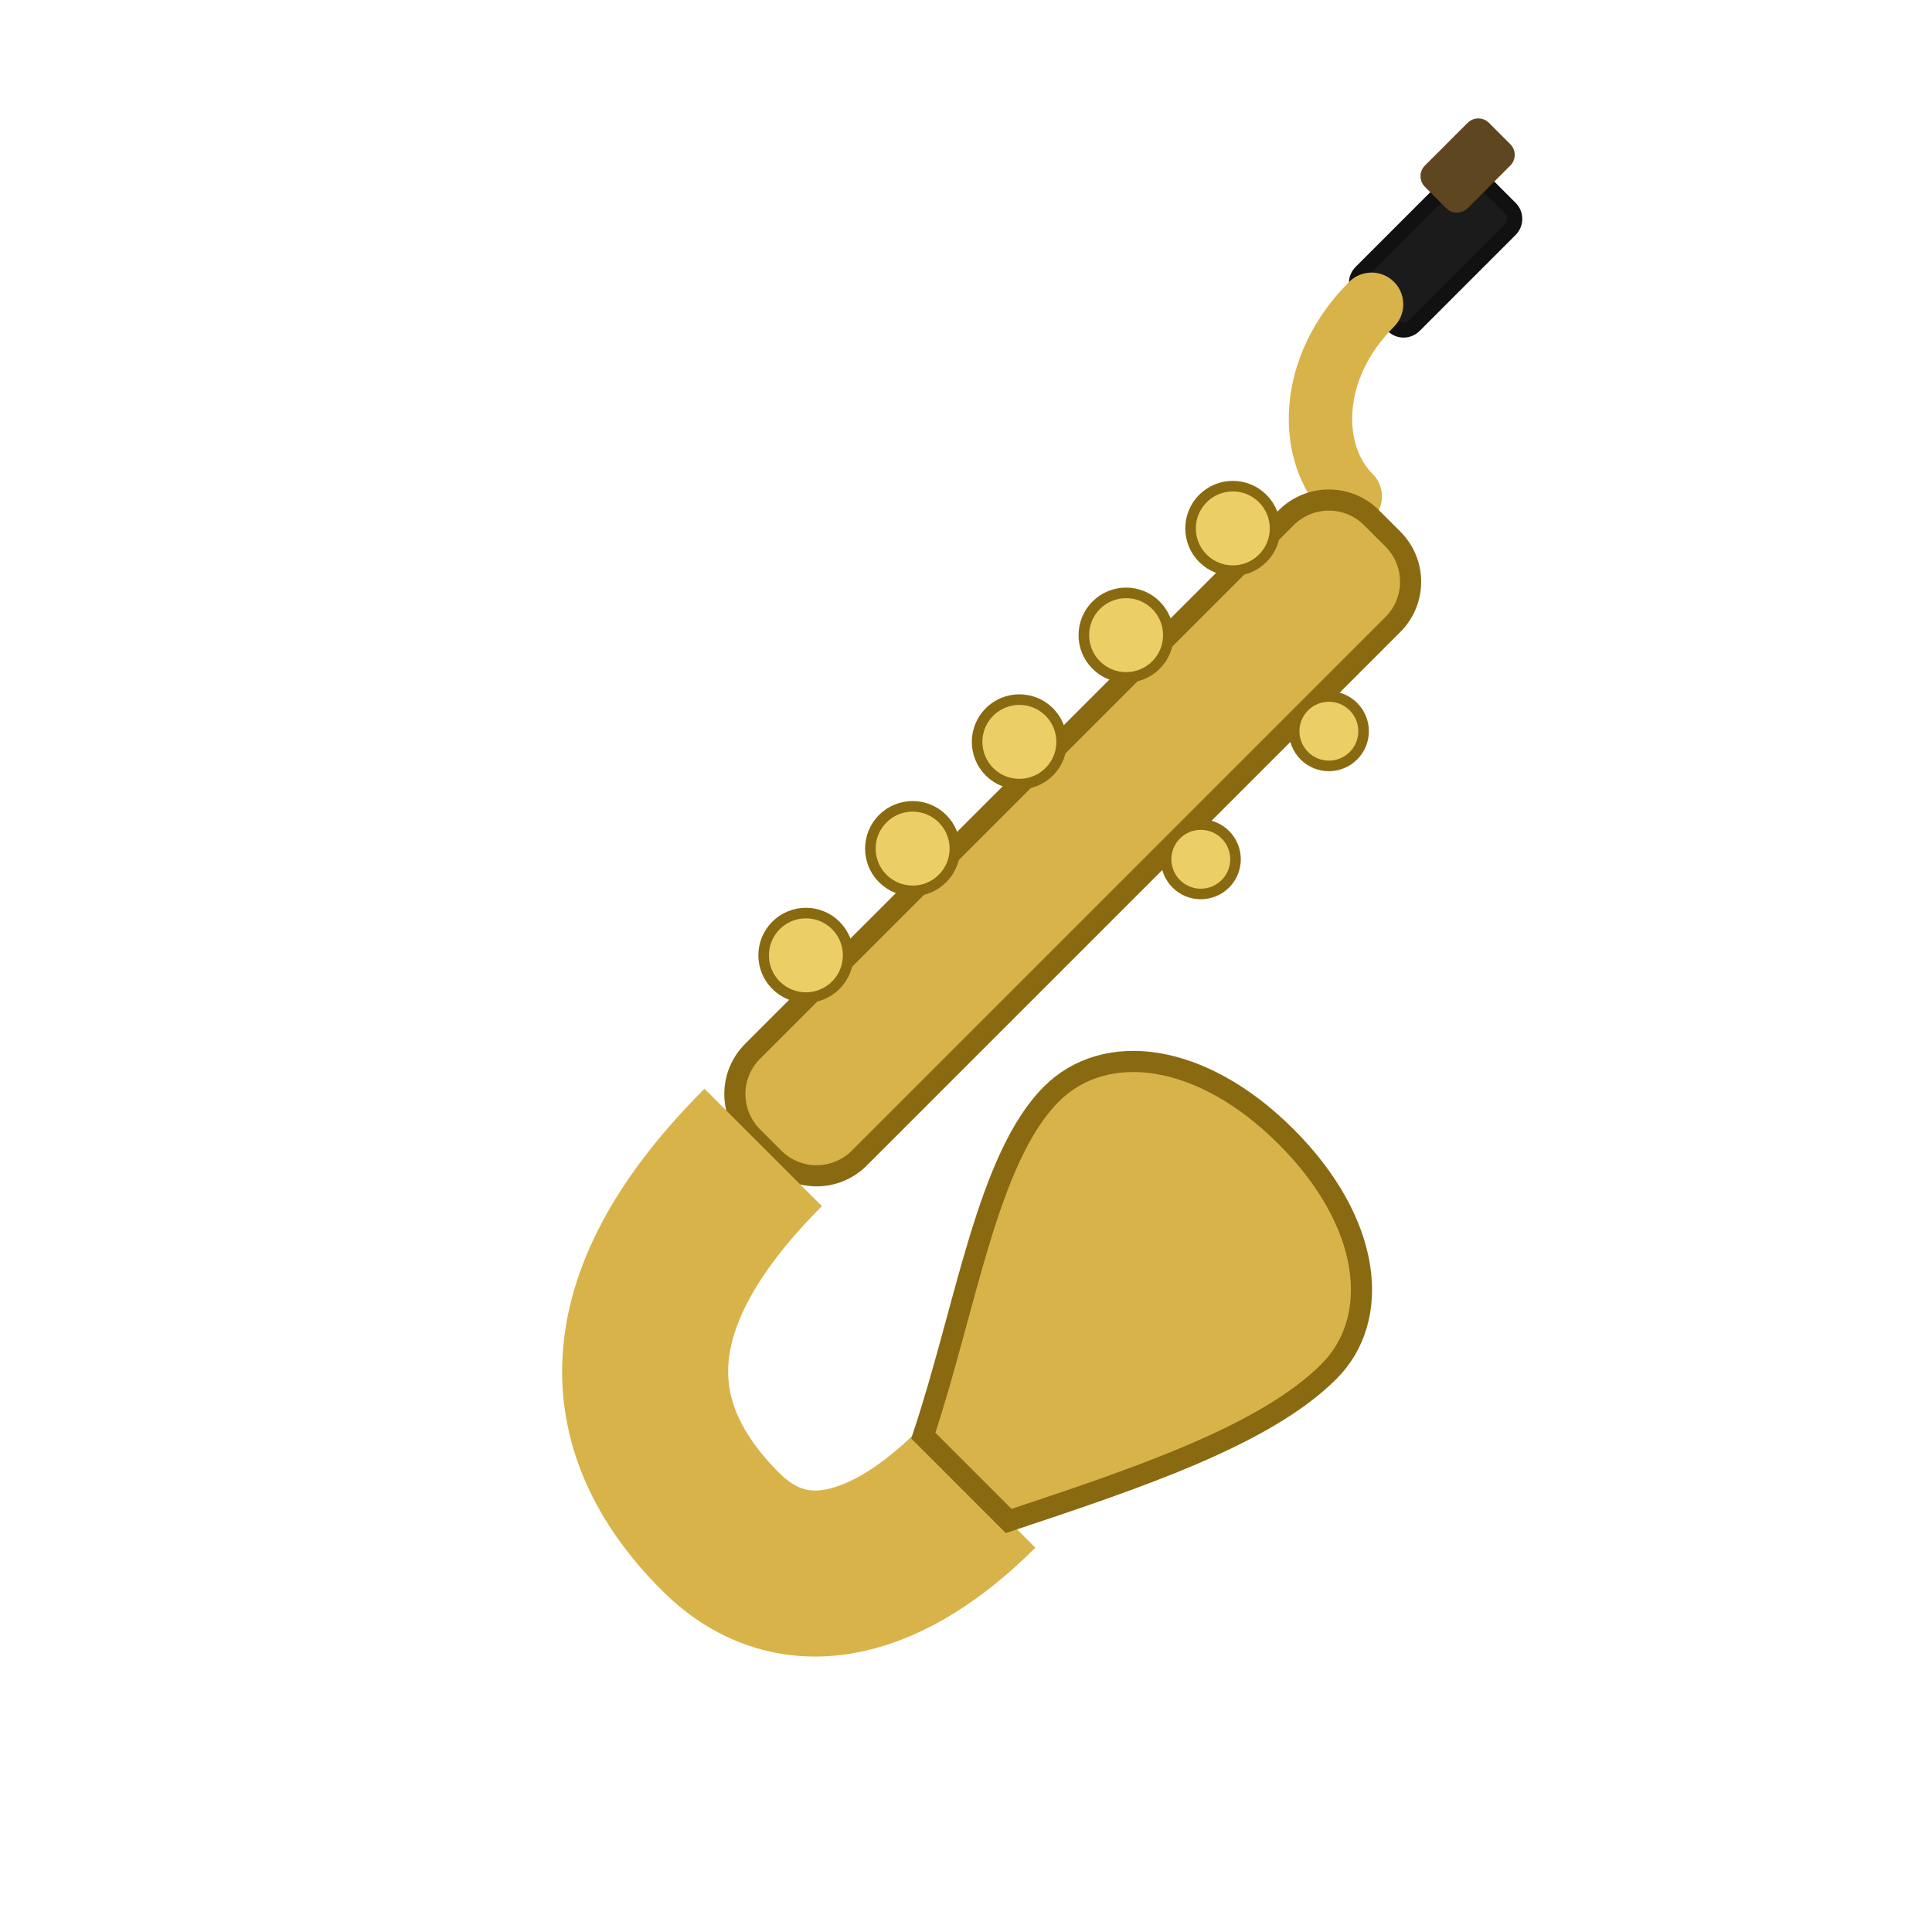
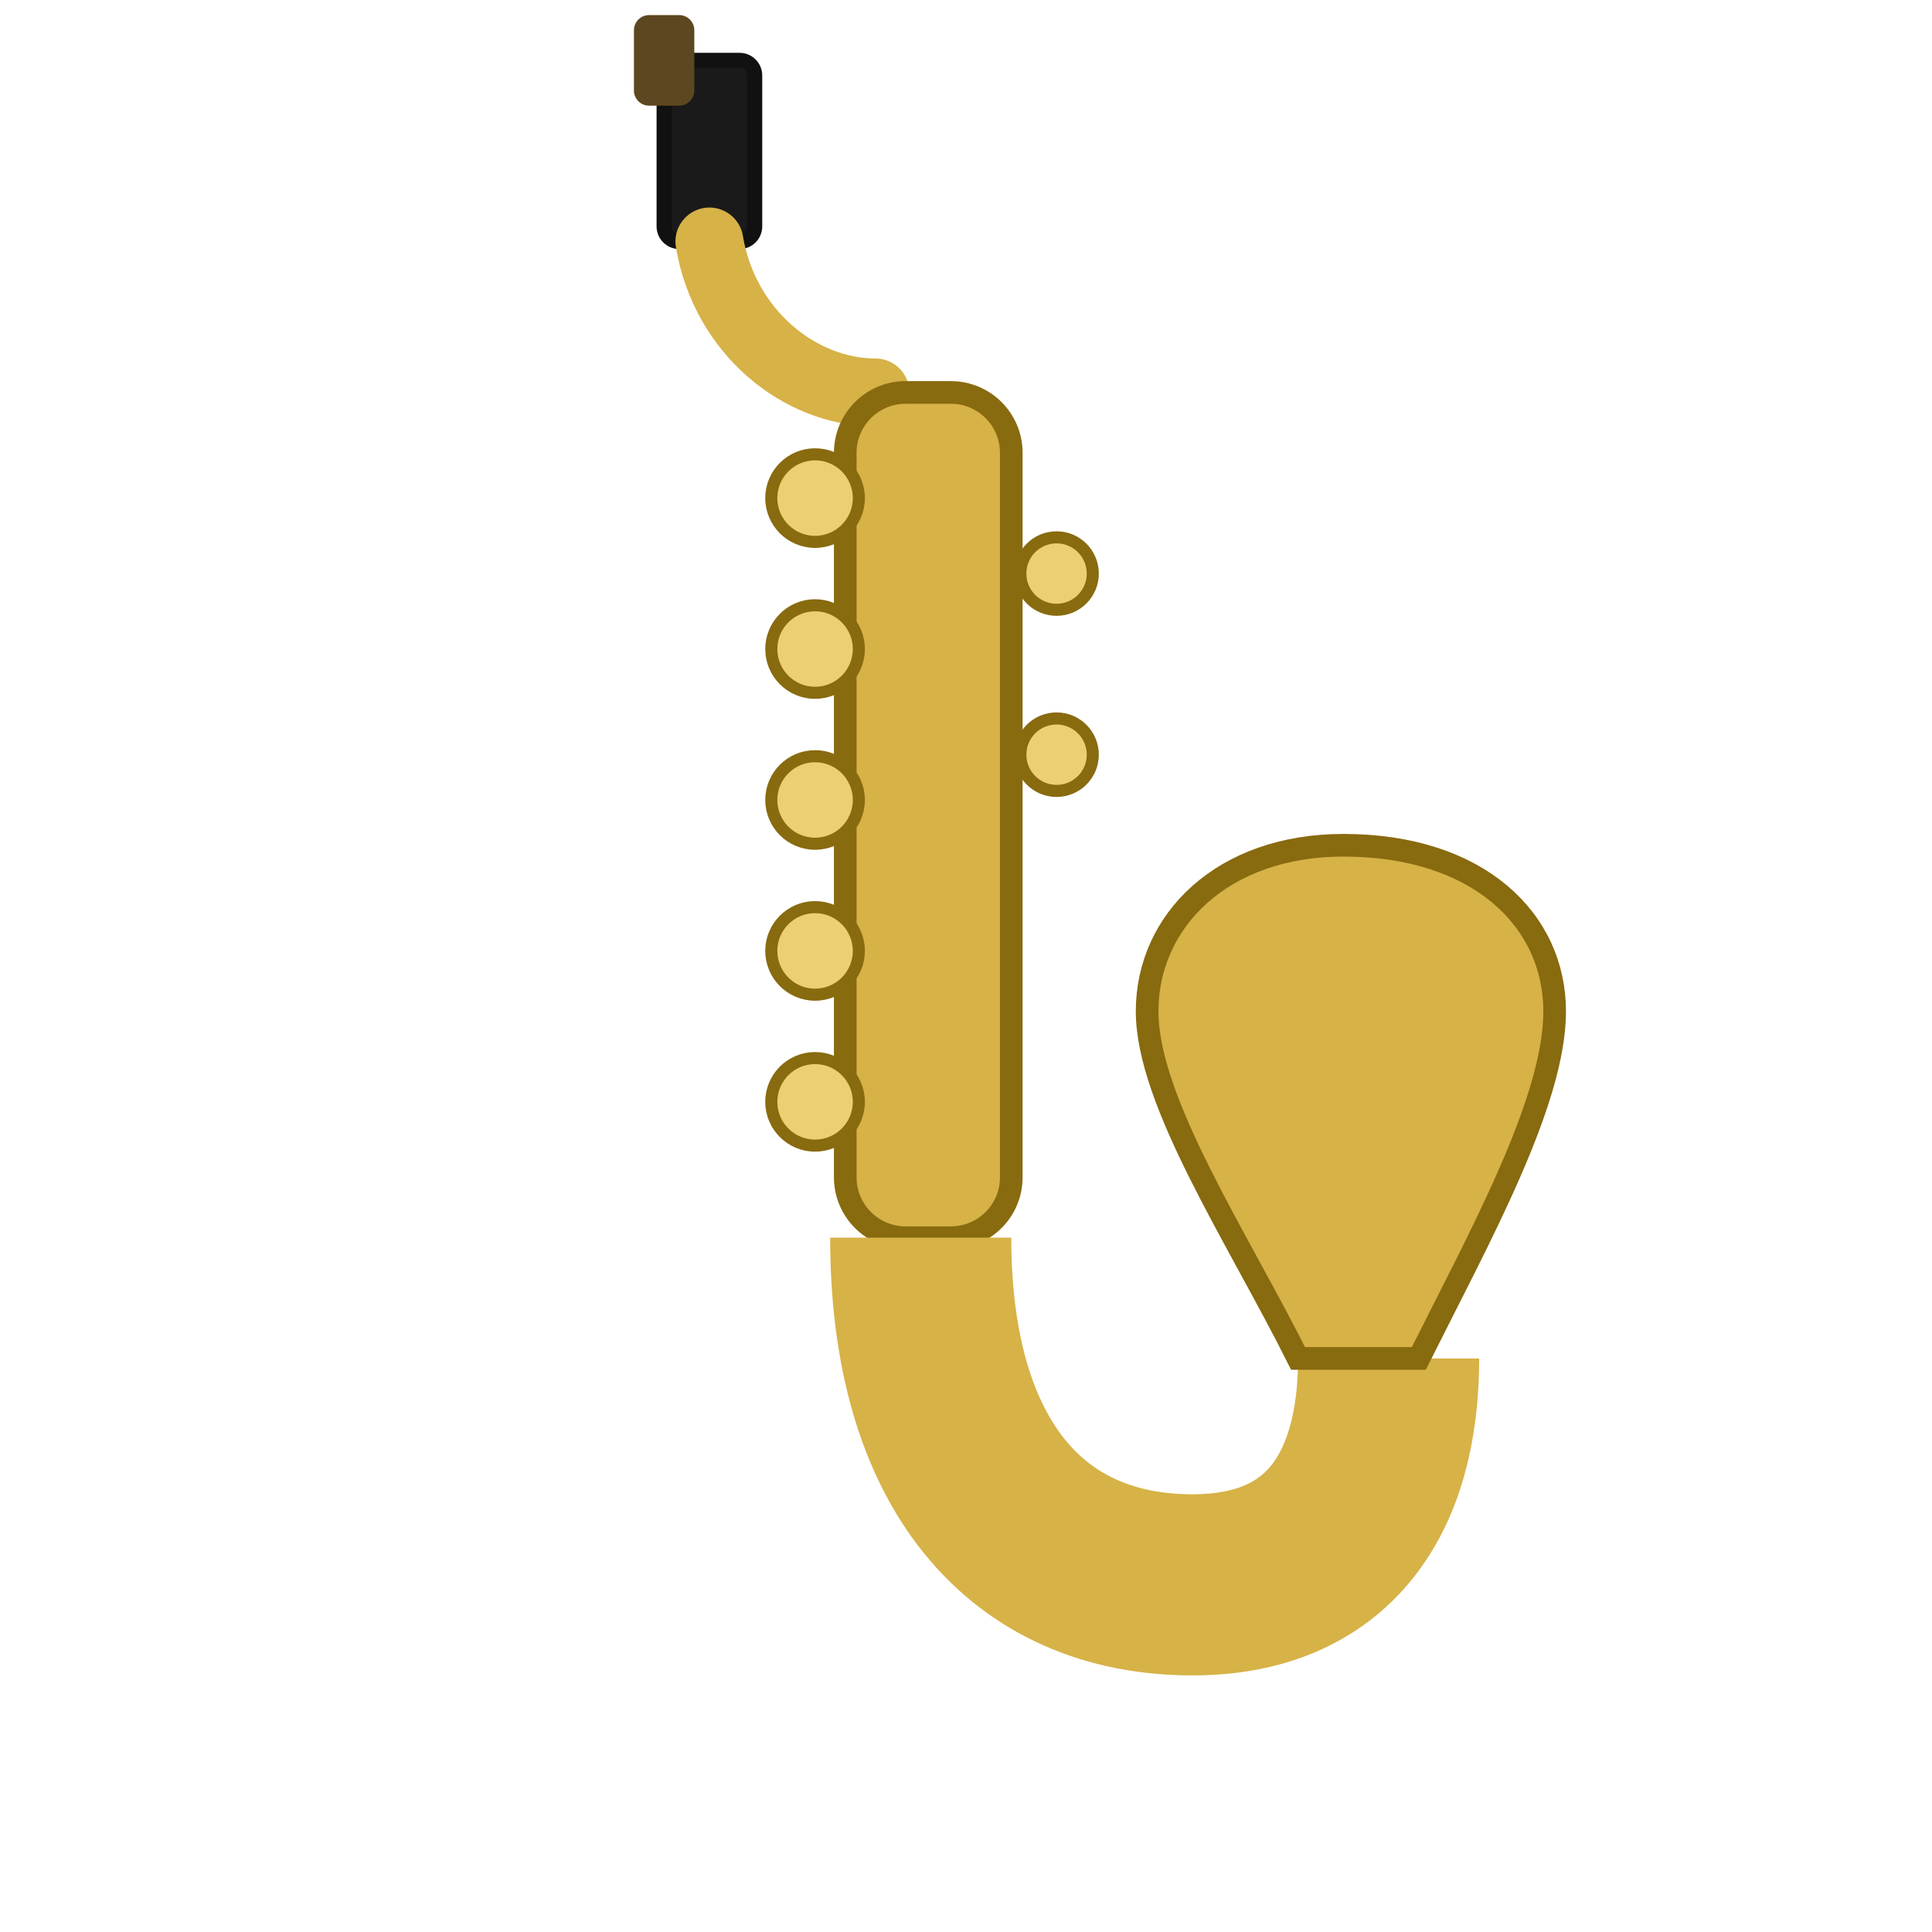
<svg xmlns="http://www.w3.org/2000/svg" viewBox="0 0 128 128" width="128" height="128">
-   <g transform="rotate(45,64,64)">
-     <rect x="50" y="3" width="5" height="11" rx="1" fill="#1B1B1B" stroke="#111" />
-     <rect x="48" y="0" width="4" height="6" rx="1" fill="#5E4720" />
-     <path d="M52 14 C52 20,56 24,60 24" fill="none" stroke="#D8B34A" stroke-width="4.2" stroke-linecap="round" />
-     <rect x="58" y="24" width="10" height="58" rx="4" fill="#D8B34A" stroke="#8A6A10" stroke-width="1.4" />
-     <path d="M63 82 C63 96,69 102,79 102 C86 102,89 96,89 88" fill="none" stroke="#D8B34A" stroke-width="11" />
-     <path d="M84 88 C80 80,74 72,74 66 C74 61,79 57,87 57 C95 57,100 61,100 66 C100 72,96 80,92 88 Z" fill="#D8B34A" stroke="#8A6A10" stroke-width="1.4" />
-     <g fill="#ECCE67" stroke="#8A6A10" stroke-width="0.7">
-       <circle cx="56" cy="31" r="2.8" />
-       <circle cx="56" cy="41" r="2.8" />
-       <circle cx="56" cy="51" r="2.8" />
-       <circle cx="56" cy="61" r="2.8" />
-       <circle cx="56" cy="71" r="2.8" />
-       <circle cx="70" cy="36" r="2.3" />
-       <circle cx="70" cy="48" r="2.3" />
-     </g>
+   <rect x="44" y="4" width="6" height="12" rx="1" fill="#1a1a1a" stroke="#111" />
+   <rect x="42" y="1" width="4" height="6" rx="1" fill="#5d4720" />
+   <path d="M47 16 C48 22,53 26,58 26" fill="none" stroke="#d6b247" stroke-width="4.5" stroke-linecap="round" />
+   <rect x="56" y="26" width="11" height="56" rx="4" fill="#d6b247" stroke="#886a0f" stroke-width="1.5" />
+   <path d="M61 82 C61 97,68 105,79 105 C88 105,92 99,92 90" fill="none" stroke="#d6b247" stroke-width="12" />
+   <path d="M86 90 C82 82,76 73,76 67 C76 61,81 56,89 56 C98 56,103 61,103 67 C103 73,98 82,94 90 Z" fill="#d6b247" stroke="#886a0f" stroke-width="1.5" />
+   <g fill="#edcf73" stroke="#886a0f" stroke-width="0.8">
+     <circle cx="54" cy="33" r="2.9" />
+     <circle cx="54" cy="43" r="2.9" />
+     <circle cx="54" cy="53" r="2.9" />
+     <circle cx="54" cy="63" r="2.9" />
+     <circle cx="54" cy="73" r="2.9" />
+     <circle cx="70" cy="38" r="2.4" />
+     <circle cx="70" cy="50" r="2.4" />
  </g>
</svg>
